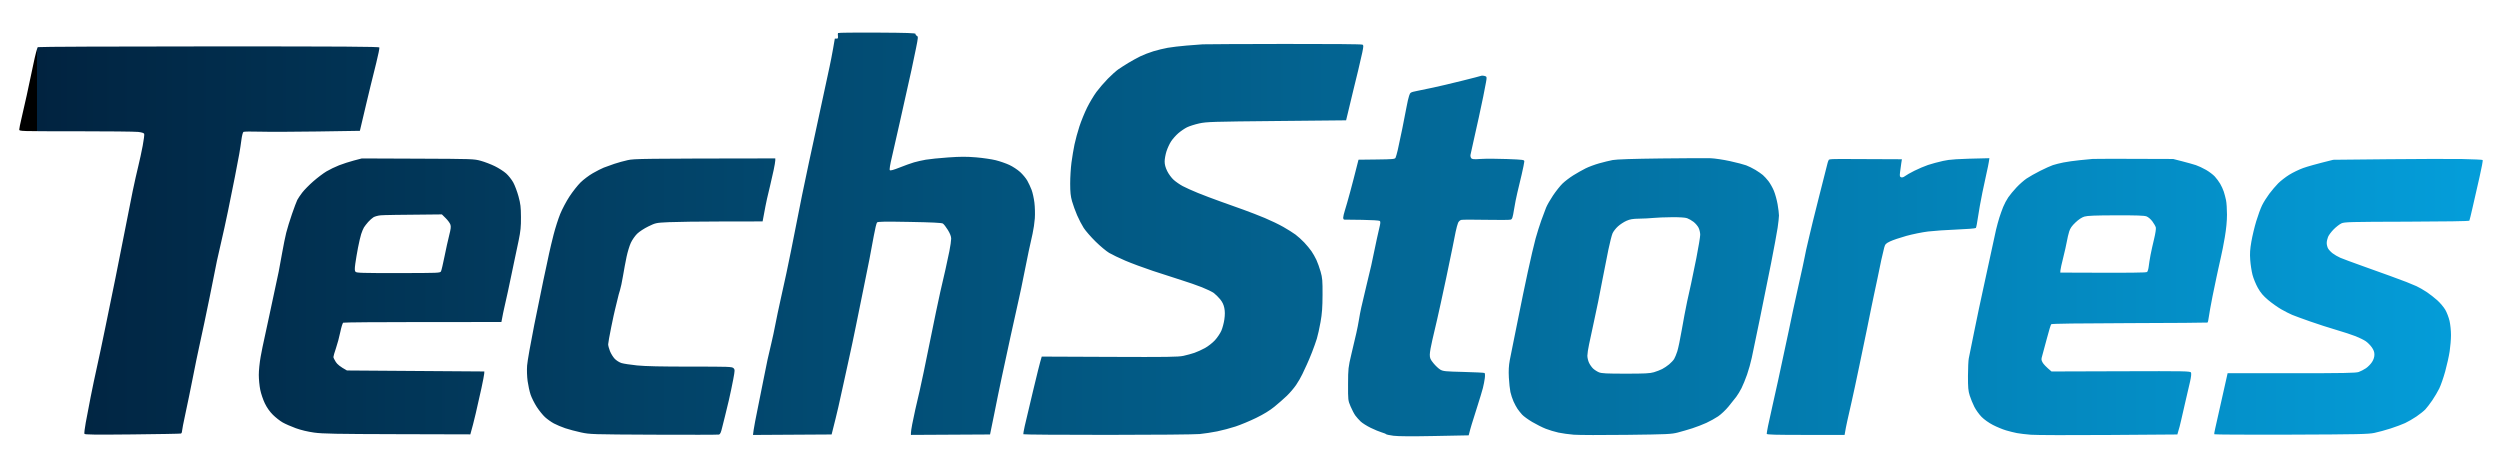
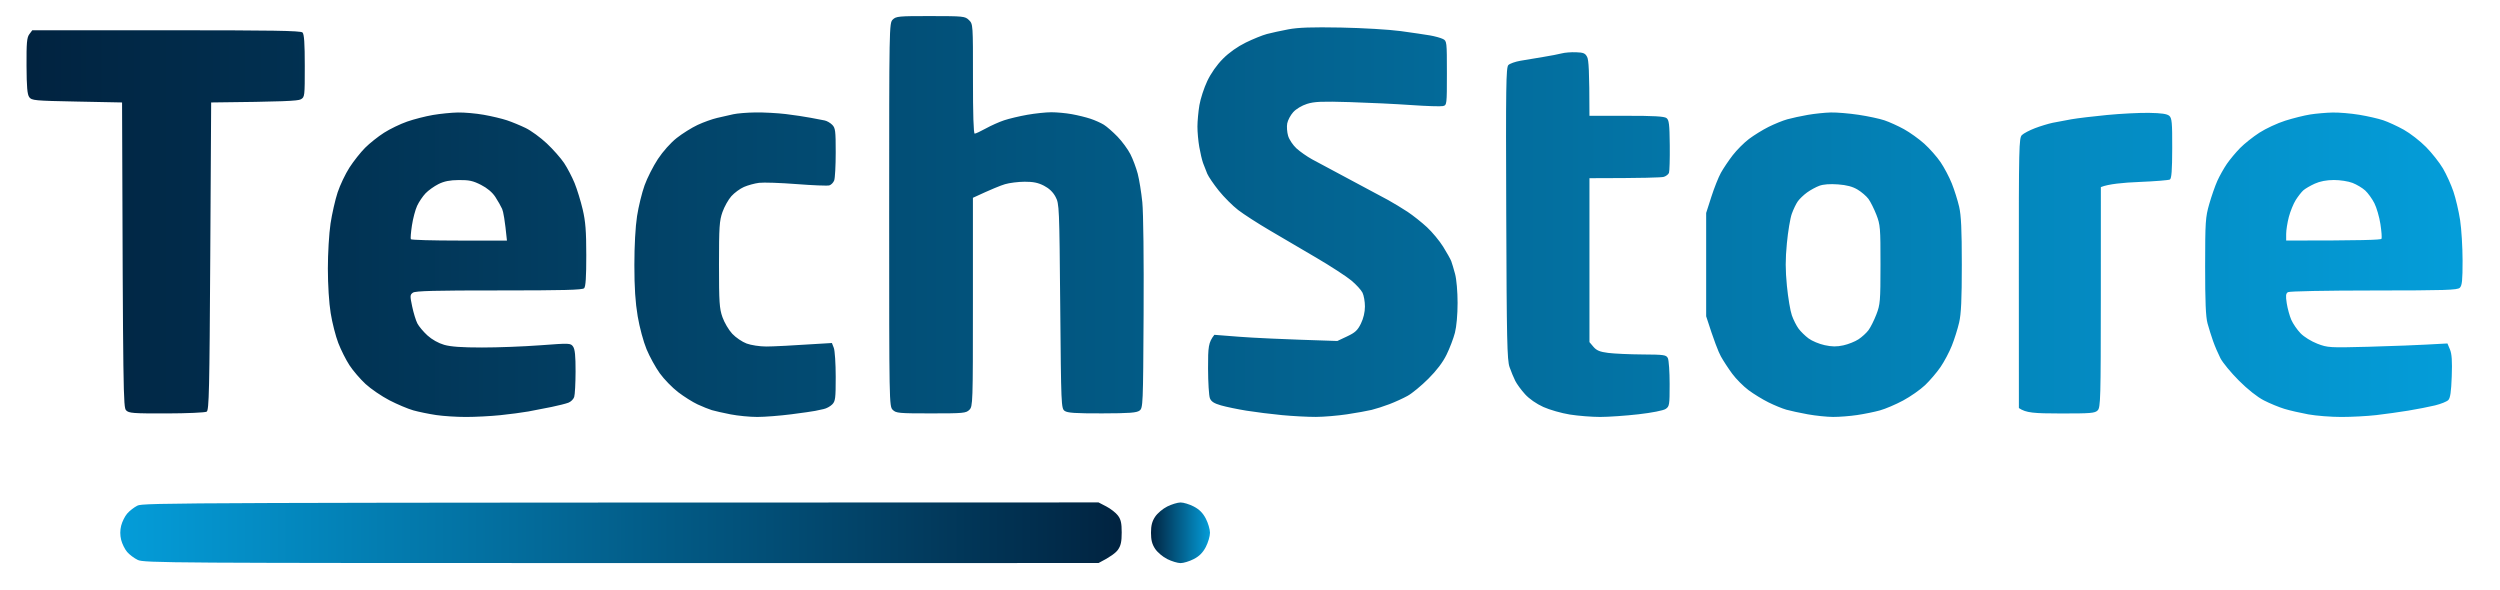
- <svg xmlns="http://www.w3.org/2000/svg" version="1.2" viewBox="0 0 2857 533" width="268" height="50">
+ <svg xmlns="http://www.w3.org/2000/svg" version="1.2" viewBox="0 0 1403 331" width="1403" height="331">
  <defs>
-     <linearGradient id="g1" x2="1" gradientUnits="userSpaceOnUse" gradientTransform="matrix(2815.276,0,0,461.371,22,267.892)">
-       <stop offset="-0.021" stop-color="#000000" />
+     <linearGradient id="g1" x2="1" gradientUnits="userSpaceOnUse" gradientTransform="matrix(33.099,0,0,34.022,645.944,299)">
+       <stop offset="0" stop-color="#012340" />
+       <stop offset="1" stop-color="#049dd9" />
+     </linearGradient>
+     <linearGradient id="g2" x2="1" gradientUnits="userSpaceOnUse" gradientTransform="matrix(562,0,0,34.03,67.5,298.972)">
+       <stop offset="0" stop-color="#049dd9" />
+       <stop offset="1" stop-color="#012340" />
+     </linearGradient>
+     <linearGradient id="g3" x2="1" gradientUnits="userSpaceOnUse" gradientTransform="matrix(1367.116,0,0,224.981,14.876,121.51)">
      <stop offset="0" stop-color="#012340" />
      <stop offset="1" stop-color="#049dd9" />
    </linearGradient>
  </defs>
  <style>
		.s0 { fill: url(#g1) } 
+ 		.s1 { fill: url(#g2) } 
+ 		.s2 { fill: url(#g3) } 
	</style>
-   <path id="Preencher com Gradiente 1" fill-rule="evenodd" class="s0" d="m1002.3 37.25c34.72 0.2 44.15 0.52 43.95 1.5-0.14 0.69 0.54 1.67 1.5 2.18 1.65 0.88 1.59 1.72-0.94 14.25-1.47 7.33-3.81 18.49-5.19 24.82-1.37 6.33-3.83 17.35-5.47 24.5-1.63 7.15-5.25 23.35-8.04 36-2.78 12.65-6.67 29.75-8.63 38-2.38 10.03-3.23 15.33-2.56 16q1 1 11.29-3.11c5.66-2.26 12.99-4.89 16.29-5.85 3.3-0.95 9.38-2.33 13.5-3.05 4.13-0.73 15.6-1.89 25.5-2.58 14.05-0.99 21.07-1.01 32-0.1 7.7 0.65 17.82 2.13 22.5 3.3 4.68 1.17 11.65 3.59 15.5 5.38 3.85 1.79 9.41 5.45 12.36 8.13 2.95 2.69 6.62 7.13 8.17 9.88 1.54 2.75 3.75 7.47 4.89 10.5 1.15 3.03 2.59 9.55 3.2 14.5 0.62 4.96 0.83 13.04 0.48 18-0.35 4.95-1.5 12.83-2.56 17.5-1.06 4.67-3.05 13.67-4.42 20-1.37 6.33-3.88 18.7-5.58 27.5-1.71 8.8-4.2 20.72-5.54 26.5-1.35 5.78-5.64 25.12-9.53 43-3.9 17.87-8.41 38.8-10.03 46.5-1.63 7.7-3.61 17.15-4.4 21-0.8 3.85-2.83 13.97-4.52 22.5-1.7 8.53-3.42 17.07-4.6 22.5l-90.42 0.5v-2.25c0-1.24 0.65-5.63 1.44-9.75 0.79-4.13 2.39-11.78 3.56-17 1.16-5.22 3.41-14.9 4.99-21.5 1.58-6.6 6.76-31.35 11.5-55 4.75-23.65 10.19-49.75 12.09-58 1.9-8.25 4.55-19.72 5.88-25.5 1.33-5.78 3.35-15.22 4.49-21 1.15-5.78 2.07-12.19 2.06-14.25-0.01-2.55-1.21-5.72-3.76-9.91-2.06-3.39-4.65-6.71-5.75-7.39-1.42-0.86-12.47-1.4-38-1.86-28.61-0.52-36.25-0.39-37.22 0.63-0.66 0.7-2.34 7.58-3.71 15.28-1.38 7.7-3.6 19.63-4.94 26.5-1.35 6.87-4.48 22.4-6.96 34.5-2.48 12.1-6.37 31.22-8.64 42.5-2.27 11.28-5.74 27.7-7.72 36.5-1.97 8.8-4.84 21.85-6.36 29-1.51 7.15-4.15 19.07-5.86 26.5-1.71 7.43-4.14 17.55-7.72 31.5l-89.87 0.55 0.77-5.78c0.42-3.17 2.58-14.55 4.8-25.27 2.22-10.72 5.15-25.35 6.51-32.5 1.37-7.15 3.42-17.28 4.56-22.5 1.14-5.22 3.13-13.78 4.41-19 1.28-5.22 3.3-14.67 4.49-21 1.2-6.33 3.94-19.38 6.1-29 2.16-9.63 5.08-22.9 6.49-29.5 1.41-6.6 3.83-18.3 5.37-26 1.54-7.7 4.17-20.97 5.85-29.5 1.67-8.53 4.66-23.6 6.65-33.5 1.99-9.9 5.57-27 7.97-38 2.39-11 4.79-22.03 5.32-24.5 0.54-2.47 4.4-20.47 8.6-40 4.19-19.53 8.51-39.55 9.59-44.5 1.09-4.95 2.89-14.17 4-20.5 1.12-6.33 2.03-11.61 2.03-11.75-0.01-0.14 0.33-0.2 0.74-0.13 0.41 0.06 1.31 0.06 2 0 0.77-0.07 1.1-1.17 0.87-2.87-0.21-1.51-0.19-3.09 0.05-3.5 0.24-0.42 20.32-0.64 44.63-0.5zm465.2 12.96c52-0.09 88.61 0.23 89.5 0.78 1.33 0.81 1.3 1.87-0.23 9.21-0.96 4.57-3.06 13.7-4.67 20.3-1.61 6.6-3.87 15.83-5.01 20.5-1.14 4.67-3.58 14.8-8.77 36.5l-79.41 0.78c-73.55 0.72-80.07 0.92-88.41 2.74-4.95 1.09-11.25 3.09-14 4.45-2.75 1.36-7.25 4.44-10 6.83-2.75 2.4-6.44 6.57-8.2 9.28-1.77 2.71-4.14 7.84-5.27 11.42-1.14 3.58-2.07 8.75-2.07 11.5 0 3.49 0.88 6.81 2.92 11 1.63 3.34 4.89 7.77 7.36 10 2.44 2.2 7.09 5.43 10.35 7.17 3.25 1.74 11.09 5.27 17.41 7.84 6.32 2.57 17.8 6.91 25.5 9.65 7.7 2.74 19.63 7 26.5 9.48 6.88 2.48 17.9 6.76 24.5 9.52 6.6 2.75 16.05 7.3 21 10.11 4.95 2.81 11.25 6.77 14 8.81 2.75 2.05 7.27 6.12 10.04 9.07 2.77 2.94 6.44 7.38 8.16 9.85 1.72 2.47 4.28 6.97 5.69 10 1.4 3.03 3.57 9.1 4.82 13.5 2.01 7.07 2.26 10.15 2.19 26.5-0.06 14.37-0.57 21.29-2.29 31-1.21 6.87-3.11 15.42-4.21 19-1.1 3.58-3.58 10.55-5.52 15.5-1.93 4.95-4.58 11.25-5.89 14-1.3 2.75-3.61 7.7-5.13 11-1.52 3.3-4.77 8.93-7.22 12.5-2.45 3.57-7.19 9.13-10.55 12.34-3.35 3.21-9.69 8.78-14.09 12.36-5.35 4.37-12.3 8.63-21 12.88-7.15 3.49-17.72 7.9-23.5 9.8-5.78 1.9-15.22 4.41-21 5.58-5.78 1.16-14.78 2.54-20 3.05-5.22 0.52-52.59 0.95-105.25 0.96-52.66 0.02-95.96-0.31-96.21-0.72-0.25-0.41 0.42-4.57 1.5-9.25 1.07-4.68 5.33-22.68 9.46-40 4.12-17.33 8.06-33.3 10-39.5l77.5 0.33c66.64 0.28 78.48 0.11 84.5-1.2 3.85-0.84 9.47-2.38 12.5-3.42 3.03-1.04 8.43-3.49 12-5.45 3.58-1.96 8.7-5.97 11.4-8.91 2.7-2.94 5.99-7.82 7.33-10.85 1.33-3.03 2.89-8.88 3.47-13 0.74-5.3 0.73-9.11-0.04-13-0.75-3.8-2.22-6.89-4.76-10-2.02-2.47-5.3-5.7-7.28-7.16-1.99-1.46-8.12-4.43-13.62-6.6-5.5-2.18-16.07-5.85-23.5-8.16-7.43-2.3-22.05-7.04-32.5-10.52-10.45-3.49-24.63-8.75-31.52-11.7-6.88-2.95-15.18-6.94-18.43-8.86-3.26-1.92-10.26-7.78-15.56-13-5.3-5.22-11.38-12.2-13.51-15.5-2.13-3.3-5.53-9.83-7.55-14.5-2.02-4.67-4.63-11.88-5.8-16-1.65-5.85-2.11-10.31-2.12-20.25-0.01-7.01 0.66-17.81 1.47-24 0.82-6.19 2.38-15.53 3.47-20.75 1.1-5.22 3.61-14.45 5.59-20.5 1.97-6.05 5.92-15.72 8.77-21.5 2.86-5.77 7.69-13.87 10.75-18 3.06-4.12 8.91-10.91 13-15.07 4.09-4.17 9.47-8.98 11.94-10.7 2.47-1.72 7.65-5.04 11.5-7.36 3.85-2.33 9.93-5.68 13.5-7.44 3.57-1.77 10.32-4.38 15-5.81 4.68-1.44 12.1-3.24 16.5-4.02 4.4-0.78 14.07-1.92 21.5-2.54 7.43-0.61 15.75-1.25 18.5-1.42 2.75-0.16 44.6-0.36 93-0.43zm-1228.75 2.81c154.46-0.02 194.36 0.24 194.79 1.23 0.29 0.69-1.32 8.67-3.59 17.75-2.27 9.08-5.17 20.78-6.44 26-1.27 5.22-3.54 14.67-5.04 21-1.51 6.33-3.74 15.78-7.2 30.5l-48.38 0.75c-26.62 0.41-56.26 0.5-65.89 0.21-9.62-0.29-18.08-0.18-18.78 0.25-0.71 0.44-1.73 4.37-2.29 8.79-0.55 4.4-1.69 11.83-2.53 16.5-0.83 4.67-3.06 16.37-4.95 26-1.89 9.62-5.42 27.17-7.86 39-2.44 11.83-5.84 27.35-7.56 34.5-1.72 7.15-4.02 17.28-5.11 22.5-1.08 5.22-2.88 14.22-4 20-1.12 5.78-3.1 15.67-4.41 22-1.31 6.33-4.02 19.37-6.02 29-2.01 9.62-4.72 22.22-6.03 28-1.32 5.78-4.46 21.08-6.99 34-2.53 12.93-6.37 31.6-8.53 41.5-2.17 9.9-3.94 19.01-3.94 20.25 0 1.24-0.56 2.45-1.25 2.69-0.69 0.25-25.66 0.7-55.5 1-42.87 0.44-54.37 0.3-54.8-0.69-0.3-0.69 0.39-6.43 1.54-12.75 1.15-6.32 3.68-19.6 5.63-29.5 1.95-9.9 5.12-24.97 7.05-33.5 1.93-8.53 6.36-29.45 9.84-46.5 3.47-17.05 8.59-42.03 11.37-55.5 2.77-13.47 7.56-37.55 10.62-53.5 3.07-15.95 7.17-36.65 9.11-46 1.95-9.35 4.82-22.17 6.39-28.5 1.57-6.33 3.86-16.9 5.09-23.5 1.23-6.6 2-12.67 1.71-13.5q-0.52-1.5-6.91-2.26c-3.52-0.41-35.53-0.75-71.14-0.75-64.09 0.01-64.75-0.01-64.75-1.99 0-1.1 1.1-6.61 2.45-12.25 1.35-5.64 4.08-17.67 6.08-26.75 2-9.08 5.38-25.01 7.53-35.4 2.14-10.4 4.46-19.28 5.17-19.74 0.7-0.45 88.68-0.84 195.52-0.84zm1455.97 33.44c0.98 0.07 2.42 0.42 3.2 0.79 1.2 0.56 1.23 1.67 0.24 6.96-0.66 3.46-2.07 10.79-3.15 16.29-1.07 5.5-3.32 16.08-4.99 23.5-1.68 7.42-4.38 19.58-6.02 27-1.63 7.42-3.2 14.51-3.48 15.75-0.29 1.24 0.04 2.99 0.73 3.89 1.08 1.41 2.65 1.55 11.25 0.98 5.5-0.37 18.89-0.32 29.75 0.11 18.84 0.73 19.76 0.86 19.74 2.77-0.01 1.1-1.38 7.85-3.04 15-1.67 7.15-3.92 16.6-5 21-1.09 4.4-2.76 12.9-3.71 18.88-1.45 9.07-2.07 11-3.74 11.6-1.1 0.4-13.7 0.5-28 0.22-14.3-0.28-27.12-0.25-28.5 0.07-1.47 0.33-3 1.74-3.72 3.4-0.68 1.56-1.93 6.2-2.79 10.33-0.86 4.12-2.47 12.22-3.59 18-1.12 5.78-4.29 21.08-7.05 34-2.75 12.92-5.61 26.2-6.35 29.5-0.74 3.3-2.54 11.4-4.01 18-1.47 6.6-3.99 17.4-5.6 24-1.6 6.6-2.91 14.14-2.91 16.75 0.02 4.1 0.6 5.46 4.27 9.94 2.34 2.85 5.82 6.11 7.75 7.23 3.16 1.85 5.74 2.1 26.5 2.61 12.65 0.32 23.45 0.85 24 1.19 0.6 0.38 0.74 2.73 0.33 5.95-0.36 2.93-1.36 8.03-2.2 11.33-0.85 3.3-3.64 12.53-6.19 20.5-2.55 7.97-5.52 17.43-6.6 21-1.08 3.57-2.29 7.85-3.42 12.5l-38.96 0.76c-25.67 0.5-41.69 0.41-46.96-0.28-4.4-0.57-8.22-1.39-8.5-1.81-0.28-0.42-2.53-1.34-5-2.05-2.47-0.7-8.1-3.03-12.5-5.17-4.4-2.15-9.57-5.4-11.5-7.23-1.93-1.83-4.64-4.88-6.04-6.77-1.4-1.9-3.88-6.6-5.5-10.45-2.93-6.93-2.96-7.18-2.9-25.5 0.07-17.79 0.21-19.11 3.84-34.5 2.08-8.8 4.62-19.6 5.64-24 1.02-4.4 2.34-11.15 2.94-15 0.59-3.85 1.79-10.15 2.66-14 0.87-3.85 3.57-15.33 6-25.5 2.42-10.17 4.85-20.3 5.38-22.5 0.54-2.2 1.68-7.6 2.53-12 0.85-4.4 2.66-12.95 4.01-19 1.35-6.05 2.88-12.8 3.4-15 0.61-2.61 0.59-4.35-0.06-5-0.58-0.58-9.12-1.11-20.2-1.27-10.56-0.14-19.76-0.26-20.45-0.25-0.69 0.01-1.25-0.99-1.26-2.23 0-1.24 0.86-4.95 1.93-8.25 1.07-3.3 3.77-12.75 6-21 2.23-8.25 5.3-19.95 9.58-37l20.75-0.25c18.62-0.22 20.84-0.43 21.6-2 0.46-0.96 1.58-4.9 2.49-8.75 0.9-3.85 3.24-14.88 5.2-24.5 1.95-9.63 4.2-21.1 4.99-25.5 0.78-4.4 2.04-9.8 2.79-12 1.35-3.98 1.4-4.01 9.27-5.64 4.35-0.91 12.63-2.63 18.41-3.83 5.78-1.2 20.4-4.65 32.5-7.66 12.1-3.01 22.1-5.6 22.22-5.75 0.11-0.16 1.01-0.23 2-0.16zm260.28 94.36c4.68 0.18 14.57 1.66 22 3.29 7.43 1.63 15.75 3.79 18.5 4.81 2.75 1.02 7.51 3.37 10.57 5.22 3.07 1.85 6.89 4.49 8.5 5.86 1.61 1.38 4.5 4.53 6.42 7 1.91 2.48 4.7 7.42 6.19 11 1.49 3.58 3.41 10.55 4.27 15.5 0.87 4.95 1.57 10.69 1.56 12.75-0.01 2.06-0.7 8.36-1.53 14-0.84 5.64-4.23 23.97-7.53 40.75-3.31 16.78-9.17 45.8-13.03 64.5-3.87 18.7-7.93 38.28-9.04 43.5-1.1 5.22-3.5 13.78-5.32 19-1.82 5.22-4.67 12.2-6.33 15.5-1.67 3.3-4.39 7.8-6.06 10-1.67 2.2-5.66 7.2-8.85 11.11-3.2 3.91-8.52 8.93-11.82 11.17-3.3 2.23-9.37 5.6-13.5 7.49-4.12 1.89-11.32 4.66-16 6.17-4.68 1.5-12.1 3.66-16.5 4.81-7.4 1.92-11.79 2.12-58.5 2.69-27.78 0.35-55 0.27-60.5-0.17-5.5-0.44-13.37-1.53-17.5-2.42-4.12-0.89-10.65-2.85-14.5-4.37-3.85-1.51-10.82-5.01-15.5-7.77-4.68-2.77-9.86-6.54-11.52-8.37-1.66-1.84-4.03-4.8-5.25-6.59-1.23-1.79-3.29-5.61-4.58-8.5-1.29-2.89-2.89-7.72-3.55-10.75-0.65-3.03-1.45-10.45-1.77-16.5-0.42-8.02-0.13-13.44 1.06-20 0.9-4.95 2.75-14.17 4.11-20.5 1.35-6.33 4.26-20.72 6.46-32 2.2-11.28 6.68-32.88 9.95-48 3.26-15.13 7.31-32.45 8.99-38.5 1.68-6.05 4.58-15.28 6.45-20.5 1.86-5.22 4.35-11.86 5.52-14.75 1.17-2.89 4.77-9.19 8.01-14 3.23-4.81 8.07-10.88 10.75-13.49 2.68-2.61 8.25-6.85 12.37-9.42 4.13-2.57 10.43-6.13 14-7.91 3.57-1.78 10.55-4.38 15.5-5.77 4.95-1.4 11.93-3.1 15.5-3.78 4.28-0.81 23.04-1.43 55-1.81 26.68-0.31 52.32-0.43 57-0.25zm-1541.5 0.23l64 0.26c62.56 0.25 64.18 0.3 72 2.47 4.4 1.21 11.6 3.97 16 6.13 4.4 2.16 10.19 5.87 12.88 8.26 2.68 2.38 6.35 7.03 8.17 10.33 1.81 3.3 4.52 10.5 6.01 16 2.29 8.44 2.73 12.1 2.8 23.5 0.07 11.06-0.41 15.94-2.68 27-1.52 7.42-3.85 18.45-5.18 24.5-1.32 6.05-2.68 12.58-3.03 14.5-0.34 1.92-2.19 10.7-4.11 19.5-1.92 8.8-3.88 17.58-4.36 19.5-0.47 1.92-1.34 6.09-3 15l-89.75 0.02c-49.36 0-90.33 0.34-91.04 0.75-0.71 0.4-2.2 5.23-3.33 10.73-1.12 5.5-3.36 13.83-4.97 18.5-1.62 4.67-2.92 9.17-2.89 10 0.03 0.83 1.27 3.39 2.76 5.69 1.66 2.55 4.67 5.26 12.72 9.68l157 1.13-0.14 2.5c-0.08 1.37-1.5 8.8-3.15 16.5-1.66 7.7-4.61 20.75-6.55 29-1.95 8.25-4.14 17-6.16 23.89l-83.5-0.23c-69.96-0.18-85.36-0.47-95-1.81-7.17-0.99-15.08-2.88-21-5.03-5.22-1.89-11.97-4.85-15-6.58-3.03-1.72-8.01-5.63-11.09-8.69-3.62-3.6-6.86-8.18-9.22-13.05-2.01-4.13-4.38-11.1-5.27-15.5-0.9-4.4-1.65-12.05-1.66-17-0.02-5.03 0.93-14.29 2.14-21 1.2-6.6 3.03-15.6 4.07-20 1.05-4.4 3.52-15.88 5.5-25.5 1.98-9.63 4.92-23.35 6.52-30.5 1.6-7.15 3.63-16.6 4.49-21 0.87-4.4 2.68-14.3 4.04-22 1.35-7.7 3.41-17.83 4.57-22.5 1.16-4.67 4.13-14.35 6.61-21.5 2.48-7.15 5.19-14.35 6.03-16 0.83-1.65 3.37-5.43 5.64-8.4 2.27-2.97 7.96-8.76 12.63-12.85 4.68-4.1 11.43-9.2 15-11.34 3.57-2.14 10.1-5.3 14.5-7.02 4.4-1.72 12.05-4.19 17-5.49zm472.5-0.04l0.01 2.25c0 1.23-0.86 6.3-1.92 11.25-1.06 4.95-2.84 12.82-3.97 17.5-1.12 4.67-2.71 11.42-3.55 15-0.83 3.57-2.31 10.89-5.07 26.02l-46 0.06c-25.3 0.03-52.75 0.39-61 0.79-14.9 0.71-15.06 0.75-23.5 4.83-4.86 2.35-10.39 5.97-12.92 8.45-2.43 2.39-5.67 7.05-7.18 10.35-1.52 3.3-3.71 10.5-4.87 16-1.16 5.5-3 15.4-4.1 22-1.1 6.6-2.63 13.8-3.39 16-0.77 2.2-2.15 7.37-3.07 11.5-0.92 4.12-2.07 8.85-2.56 10.5-0.48 1.65-2.46 10.76-4.39 20.25-1.94 9.48-3.52 18.37-3.52 19.75 0 1.37 0.93 4.86 2.07 7.75 1.14 2.88 3.58 6.82 5.42 8.75 1.84 1.92 5.3 4.11 7.68 4.86 2.38 0.75 10.4 1.97 17.83 2.73 9.38 0.95 28 1.36 61 1.35 44.26-0.01 47.62 0.11 49.25 1.77 1.66 1.7 1.65 2.31-0.3 12.79-1.13 6.05-3.4 16.85-5.04 24-1.64 7.15-3.61 15.25-4.36 18-0.76 2.75-2.2 8.51-3.21 12.8-1.44 6.12-2.27 7.91-3.84 8.3-1.1 0.26-34.62 0.33-74.5 0.15-70.81-0.33-72.74-0.4-83-2.6-5.78-1.24-13.87-3.39-18-4.78-4.12-1.39-9.97-3.85-13-5.47-3.03-1.62-7.58-4.85-10.12-7.18-2.54-2.32-6.8-7.6-9.47-11.72-2.66-4.13-5.83-10.43-7.03-14-1.21-3.58-2.74-10.55-3.42-15.5-0.71-5.28-0.96-12.63-0.59-17.75 0.35-4.82 4.03-25.74 8.18-46.5 4.16-20.77 8.87-43.83 10.47-51.25 1.6-7.43 3.35-15.53 3.87-18 0.53-2.48 1.72-8.1 2.65-12.5 0.92-4.4 3.24-14.08 5.14-21.5 1.9-7.43 5.29-18 7.52-23.5 2.23-5.5 7-14.5 10.61-20 3.61-5.5 9.29-12.71 12.62-16.01 3.34-3.31 9.67-8.07 14.07-10.59 4.4-2.51 10.03-5.38 12.5-6.36 2.47-0.99 7.88-2.93 12-4.32 4.13-1.39 11.1-3.31 15.5-4.27 7.22-1.58 15.81-1.76 168.5-1.95zm1217.17 0.67c6.78 0.1 25.38 0.21 70.33 0.3l-0.75 4.76c-0.42 2.62-1.03 7.12-1.36 9.99-0.53 4.52-0.36 5.32 1.25 5.87 1.14 0.39 2.83-0.12 4.36-1.33 1.37-1.09 6.21-3.84 10.75-6.12 4.54-2.28 11.51-5.25 15.5-6.6 3.99-1.35 11.75-3.45 17.25-4.66 8-1.75 14.31-2.29 53-3.12l-0.67 4.37c-0.37 2.4-1.42 7.52-2.32 11.37-0.9 3.85-3.17 14.42-5.04 23.5-1.87 9.07-4.12 21.67-5.01 28-0.88 6.32-1.98 11.95-2.44 12.5-0.47 0.55-10.04 1.34-21.68 1.78-11.46 0.44-26.24 1.45-32.84 2.24-6.6 0.8-17.85 3.08-25 5.06-7.15 1.99-15.47 4.8-18.49 6.26-4.95 2.39-5.62 3.11-6.76 7.16-0.69 2.47-2.17 8.77-3.29 14-1.12 5.22-3.12 14.9-4.45 21.5-1.33 6.6-3.15 15.15-4.05 19-0.9 3.85-2.26 10.37-3.02 14.5-0.77 4.12-3 15.15-4.97 24.5-1.96 9.35-5.98 28.7-8.94 43-2.95 14.3-6.77 32.07-8.47 39.5-1.7 7.42-3.94 17.32-4.98 22-1.03 4.67-2.15 10.18-3.08 16h-44.5c-34.93 0-44.5-0.27-44.5-1.25 0-0.69 0.66-4.63 1.46-8.75 0.8-4.13 3.08-14.48 5.05-23 1.98-8.53 4.88-21.58 6.46-29 1.58-7.43 4.27-20.03 6-28 1.72-7.98 4.47-20.8 6.12-28.5 1.65-7.7 3.91-18.5 5.02-24 1.11-5.5 4.23-19.68 6.93-31.5 2.69-11.83 5.62-25.33 6.5-30 0.87-4.68 2.19-10.75 2.91-13.5 0.73-2.75 1.89-7.7 2.57-11 0.68-3.3 5.45-22.65 10.6-43 5.15-20.35 9.65-38.13 10.01-39.5 0.36-1.38 1.01-2.95 1.43-3.5 0.45-0.59 5.84-0.93 13.11-0.83zm380.33-0.01l10.5 2.69c5.77 1.48 12.75 3.44 15.5 4.35 2.75 0.91 7.93 3.33 11.5 5.38 3.57 2.05 8.09 5.46 10.04 7.57 1.95 2.12 4.74 5.87 6.19 8.35 1.45 2.47 3.31 6.52 4.11 9 0.81 2.47 1.97 6.86 2.57 9.75 0.6 2.88 1.09 10.31 1.09 16.5 0 7.35-0.86 16.26-2.47 25.75-1.35 7.97-3.34 18.1-4.41 22.5-1.08 4.4-2.47 10.7-3.11 14-0.63 3.3-1.55 7.57-2.05 9.5-0.5 1.92-2.51 11.6-4.47 21.5-1.96 9.9-3.89 20.63-4.28 23.85-0.39 3.23-1.05 6.04-1.46 6.25-0.41 0.22-40.55 0.51-89.2 0.65-57.32 0.16-88.79 0.6-89.42 1.25-0.54 0.55-2.8 7.97-5.02 16.5-2.23 8.52-4.62 17.41-5.33 19.75-1.13 3.74-1.06 4.65 0.51 7.5 0.98 1.78 3.67 4.82 10.17 10.25l79.27-0.25c74.64-0.24 79.32-0.15 80.14 1.5 0.55 1.1 0.16 4.87-1.05 10.25-1.05 4.67-3.45 15.02-5.34 23-1.88 7.97-4.1 17.65-4.93 21.5-0.83 3.85-2.13 9.02-4.27 16l-78.39 0.58c-43.11 0.31-83.11 0.2-88.89-0.27-5.78-0.46-12.97-1.31-16-1.89-3.03-0.57-8.65-1.97-12.5-3.11-3.85-1.13-10.59-3.92-14.97-6.19-4.72-2.44-10.03-6.21-13-9.23-2.77-2.81-6.48-7.99-8.26-11.5-1.78-3.52-4.15-9.32-5.27-12.89-1.71-5.44-2.03-9.12-2-22.5 0.02-8.8 0.44-17.8 0.93-20 0.49-2.2 3.22-15.7 6.07-30 2.85-14.3 8.03-38.83 11.51-54.5 3.49-15.68 7.54-34.35 9-41.5 1.45-7.15 3.51-16.6 4.57-21 1.06-4.4 2.78-10.7 3.83-14 1.04-3.3 2.98-8.7 4.3-12 1.32-3.3 3.95-8.25 5.84-11 1.89-2.75 6.14-7.88 9.44-11.39 3.31-3.52 8.48-8.07 11.51-10.12 3.03-2.05 10-6 15.5-8.76 5.5-2.77 12.03-5.71 14.5-6.54 2.47-0.83 7.88-2.19 12-3.02 4.13-0.84 12.45-2.01 18.5-2.61 6.05-0.6 12.8-1.25 15-1.45 2.2-0.2 23.8-0.27 92 0.05zm330.5 0.06c12.38 0.24 22.82 0.73 23.22 1.1 0.39 0.37-1.25 9.23-3.65 19.68-2.4 10.45-5.87 25.68-7.72 33.85-1.84 8.17-3.58 15.29-3.85 15.81-0.31 0.59-27.78 1.03-71.5 1.15-65.19 0.18-71.31 0.34-74.75 1.94-2.06 0.96-6 4-8.75 6.75-2.75 2.75-5.69 6.68-6.52 8.75-0.84 2.06-1.52 5.21-1.5 7 0.01 1.78 0.66 4.48 1.45 6 0.79 1.51 3.15 4.07 5.25 5.69 2.1 1.62 6.07 3.93 8.82 5.12 2.75 1.2 14 5.37 25 9.28 11 3.91 25.4 9.08 32 11.5 6.6 2.41 14.93 5.51 18.5 6.88 3.57 1.38 8.75 3.52 11.5 4.78 2.75 1.25 7.93 4.21 11.5 6.57 3.57 2.37 9.15 6.69 12.38 9.61 3.24 2.93 7.33 7.79 9.1 10.82 1.76 3.02 3.95 8.76 4.87 12.75 0.91 3.98 1.65 11.18 1.64 16 0 4.81-0.68 13.25-1.52 18.75-0.83 5.5-3.13 15.85-5.11 23-1.98 7.15-5.04 15.92-6.8 19.5-1.75 3.57-5.34 9.65-7.97 13.5-2.63 3.85-6.2 8.5-7.93 10.35-1.74 1.84-6.31 5.49-10.16 8.11-3.85 2.61-9.7 6-13 7.52-3.3 1.53-10.73 4.3-16.5 6.16-5.77 1.86-14.1 4.14-18.5 5.05-7.04 1.47-18.52 1.71-95.25 1.99-47.99 0.17-87.46-0.02-87.71-0.43-0.25-0.42 0.21-3.45 1.03-6.75 0.82-3.3 4.33-18.83 14.14-63h72.89c59.77 0 73.62-0.26 76.9-1.4 2.2-0.77 5.91-2.68 8.25-4.25 2.34-1.57 5.47-4.77 6.97-7.1q2.71-4.25 2.75-8.42c0.02-3.06-0.78-5.31-3.02-8.5-1.68-2.38-4.83-5.53-7-6.99-2.17-1.46-7.33-3.99-11.45-5.62-4.13-1.64-14.02-4.88-22-7.21-7.98-2.32-21.48-6.68-30-9.68-8.52-2.99-17.75-6.37-20.5-7.52-2.75-1.14-8.38-4.01-12.5-6.37-4.13-2.37-10.88-7.16-15-10.65-5.66-4.79-8.53-8.18-11.71-13.82-2.31-4.11-5.07-10.85-6.14-14.97-1.06-4.13-2.24-11.78-2.6-17-0.53-7.39-0.23-12.07 1.33-21 1.1-6.33 3.6-16.79 5.56-23.25 1.96-6.47 4.92-14.57 6.59-18 1.67-3.44 5.38-9.39 8.25-13.23 2.87-3.84 7.47-9.24 10.22-12.01 2.75-2.76 8.37-7.14 12.5-9.72 4.12-2.58 11.32-6.07 16-7.76 4.68-1.68 14.35-4.5 34.5-9.46l62.5-0.64c34.37-0.35 72.63-0.44 85-0.21zm-2379 64.32c-3.03 0.29-6.74 1.31-8.25 2.25-1.51 0.94-4.21 3.35-6 5.36-1.79 2.02-3.96 4.83-4.84 6.25-0.87 1.43-2.29 4.85-3.17 7.6-0.87 2.75-2.49 9.72-3.61 15.5-1.11 5.77-2.5 13.98-3.08 18.25-0.81 5.99-0.77 8.09 0.2 9.29 1.1 1.35 7.11 1.54 49 1.5 46.73-0.04 47.77-0.09 48.75-2.04 0.55-1.1 2.33-8.64 3.95-16.75 1.62-8.12 4.03-19.03 5.36-24.25 1.94-7.62 2.21-10.1 1.36-12.5-0.59-1.65-3-4.92-5.37-7.25l-4.3-4.25c-49.99 0.38-66.97 0.74-70 1.04zm1947 1.46c-2.9 0.88-6.49 3.25-10.11 6.68-4.15 3.92-6.03 6.62-7.21 10.32-0.87 2.75-2.09 7.92-2.7 11.5-0.62 3.57-2.49 11.9-4.16 18.5-1.68 6.6-3.11 13.12-3.18 14.5l-0.14 2.5c86.56 0.39 98.29 0.16 99.25-0.78 0.69-0.67 1.5-3.47 1.8-6.22 0.3-2.75 1.23-8.6 2.06-13 0.84-4.4 2.68-12.73 4.1-18.5 1.42-5.78 2.32-11.63 1.99-13-0.32-1.38-2.1-4.53-3.95-7-1.97-2.64-4.8-5.03-6.81-5.77-2.53-0.93-11.81-1.25-34.94-1.18-23.53 0.06-32.64 0.43-36 1.45zm-492.5 1.53c-3.85 0.39-11.16 0.77-16.25 0.84-7.27 0.1-10.37 0.62-14.5 2.43-2.89 1.26-7.28 4.13-9.75 6.37-2.47 2.23-5.25 5.81-6.18 7.94-0.92 2.14-3.04 10.41-4.7 18.39-1.67 7.97-4.66 23.05-6.63 33.5-1.98 10.45-4.25 22.15-5.06 26-0.8 3.85-3.04 14.42-4.97 23.5-1.93 9.07-4.39 20.55-5.47 25.5-1.08 4.95-1.95 10.8-1.95 13 0 2.2 0.84 5.8 1.86 8 1.01 2.2 3.14 5.21 4.72 6.69 1.59 1.49 4.57 3.4 6.63 4.25 3.07 1.27 8.61 1.56 30.5 1.56 21.75 0.01 27.78-0.29 32.25-1.61 3.03-0.89 7.3-2.53 9.5-3.66 2.2-1.12 5.8-3.54 8-5.37 2.2-1.83 4.76-4.58 5.69-6.1 0.93-1.52 2.56-5.46 3.62-8.76 1.07-3.3 3.37-14.33 5.11-24.5 1.74-10.18 4.51-24.8 6.15-32.5 1.64-7.7 3.68-16.93 4.54-20.5 0.85-3.58 3.54-16.63 5.97-29 2.43-12.38 4.42-24.42 4.42-26.75 0-2.34-0.84-5.94-1.87-8-1.03-2.07-3.62-5.09-5.75-6.72-2.13-1.64-5.45-3.53-7.38-4.21-2.21-0.78-8.65-1.2-17.5-1.12-7.7 0.06-17.15 0.43-21 0.83z" />
+   <path id="Preencher com Gradiente 3" class="s0" d="m655.04 284.26c-2.46 1.23-5.51 3.81-6.78 5.74-1.72 2.59-2.32 4.93-2.32 9 0 4.07 0.6 6.41 2.32 9 1.27 1.93 4.32 4.51 6.78 5.74 2.45 1.23 5.81 2.25 7.46 2.27 1.65 0.02 4.98-0.99 7.4-2.24 3.12-1.61 5.1-3.58 6.78-6.77 1.3-2.48 2.36-6.07 2.36-8 0-1.93-1.06-5.52-2.36-8-1.68-3.19-3.66-5.16-6.78-6.77-2.42-1.25-5.75-2.26-7.4-2.24-1.65 0.02-5.01 1.04-7.46 2.27z" />
+   <path id="Preencher com Gradiente 2" class="s1" d="m77.1 283.77c-1.88 0.95-4.47 2.97-5.75 4.48-1.29 1.51-2.8 4.55-3.35 6.75q-1 4 0 8c0.55 2.2 2.05 5.24 3.34 6.75 1.29 1.51 3.99 3.54 6 4.5 3.46 1.65 18.45 1.75 271.41 1.74l267.75-0.02c6.83-3.46 9.76-5.82 10.91-7.47 1.61-2.31 2.09-4.53 2.09-9.68 0-5.24-0.45-7.28-2.12-9.5-1.16-1.55-4.09-3.84-6.5-5.09l-4.38-2.27c-519.86 0.08-536.21 0.19-539.4 1.81z" />
+   <path id="Preencher com Gradiente 1" fill-rule="evenodd" class="s2" d="m522.25 9.02c18.55 0.02 19.33 0.1 21.53 2.25 2.27 2.23 2.27 2.29 2.25 32.98-0.02 19.85 0.32 30.75 0.97 30.75 0.55 0 3.36-1.31 6.25-2.91 2.89-1.6 7.5-3.67 10.25-4.58 2.75-0.92 8.6-2.31 13-3.09 4.4-0.78 10.48-1.42 13.5-1.42 3.02-0.01 8.2 0.47 11.5 1.07 3.3 0.59 8.02 1.75 10.5 2.58 2.48 0.82 5.85 2.34 7.5 3.36 1.65 1.03 5.09 4.04 7.65 6.68 2.56 2.65 5.8 7.06 7.21 9.81 1.41 2.75 3.26 7.7 4.13 11 0.86 3.3 2.02 10.5 2.58 16 0.59 5.84 0.89 31.95 0.72 62.71-0.28 51.36-0.34 52.74-2.29 54.22-1.62 1.22-5.66 1.52-21 1.56-14.98 0.03-19.42-0.26-21-1.39-1.95-1.4-2.01-2.88-2.5-58.77-0.49-55.9-0.55-57.43-2.61-61.33q-2.11-4-6.5-6.27c-3.28-1.7-6.04-2.26-10.89-2.24-3.58 0.02-8.52 0.64-11 1.38-2.48 0.74-7.54 2.76-18 7.63v58.5c0 57.17-0.05 58.55-2 60.5-1.86 1.86-3.33 2-21.5 2-18.17 0-19.64-0.14-21.5-2-1.98-1.98-2-3.33-2-109.5 0-106.17 0.02-107.52 2-109.5 1.86-1.86 3.32-2 21.25-1.98zm230.25 6.44c12.1 0.23 27.17 1.12 33.5 1.98 6.33 0.86 13.75 1.96 16.5 2.43 2.75 0.48 6.01 1.38 7.25 2 2.21 1.11 2.25 1.46 2.25 19.13 0 17.84-0.02 18-2.25 18.53-1.24 0.28-9.23 0.03-17.75-0.57-8.52-0.6-24.05-1.35-34.5-1.66-15.67-0.47-19.88-0.3-24 1-2.91 0.92-6.15 2.86-7.75 4.64-1.51 1.68-3.02 4.52-3.36 6.31-0.34 1.79-0.11 4.94 0.5 7 0.61 2.06 2.71 5.21 4.66 7 1.94 1.79 5.88 4.55 8.75 6.14 2.86 1.58 12.4 6.69 21.2 11.35 8.8 4.66 18.48 9.84 21.5 11.51 3.02 1.67 7.96 4.66 10.96 6.64 3 1.99 7.88 5.86 10.85 8.61 2.97 2.75 7.07 7.7 9.12 11 2.05 3.3 4.06 6.9 4.49 8 0.42 1.1 1.4 4.36 2.17 7.25 0.81 3.01 1.41 9.95 1.41 16.25 0 6.55-0.61 13.33-1.5 16.75-0.82 3.16-2.92 8.68-4.67 12.25-2.1 4.31-5.55 8.88-10.25 13.56-3.89 3.88-9.1 8.19-11.58 9.56-2.48 1.38-7.09 3.49-10.25 4.69-3.16 1.21-7.66 2.65-10 3.22-2.34 0.57-8.52 1.68-13.75 2.47-5.23 0.79-13.1 1.45-17.5 1.47-4.4 0.02-12.95-0.43-19-1-6.05-0.57-15.05-1.7-20-2.5-4.95-0.8-11.36-2.13-14.25-2.96-3.91-1.12-5.51-2.15-6.25-4.01-0.55-1.37-1.02-8.91-1.04-16.75-0.04-12.22 0.21-14.58 3.54-18.85l14 1.09c7.7 0.6 23.23 1.38 55 2.37l5.5-2.58c4.52-2.13 5.9-3.41 7.75-7.19 1.42-2.9 2.25-6.43 2.25-9.59 0-2.75-0.62-6.24-1.37-7.75-0.75-1.51-3.56-4.59-6.25-6.83-2.68-2.24-11.4-7.92-19.38-12.61-7.98-4.69-19.9-11.69-26.5-15.56-6.6-3.87-14.54-9-17.65-11.39-3.11-2.4-7.99-7.28-10.86-10.86-2.86-3.57-5.77-7.85-6.48-9.5-0.7-1.65-1.76-4.35-2.35-6-0.59-1.65-1.55-5.7-2.12-9-0.58-3.3-1.05-8.47-1.04-11.5 0.01-3.02 0.51-8.42 1.11-12 0.6-3.57 2.58-9.65 4.4-13.5 2.07-4.38 5.36-9.06 8.78-12.5 3.44-3.47 8.18-6.83 12.83-9.11 4.06-1.99 9.4-4.15 11.88-4.81 2.48-0.65 7.87-1.83 12-2.61 5.54-1.05 13.25-1.31 29.5-1.01zm-734.4 1.54l75.2-0.02c59.37-0.01 75.47 0.25 76.47 1.25 0.92 0.93 1.27 5.99 1.27 18.77 0.01 17.18-0.03 17.52-2.26 18.75-1.61 0.89-9.32 1.33-50.28 1.75l-0.5 86.29c-0.44 75.24-0.69 86.4-2 87.23-0.82 0.52-10.95 0.97-22.5 1-18.87 0.04-21.17-0.14-22.72-1.74-1.6-1.65-1.74-7.98-2.28-172.78l-25.33-0.5c-23.88-0.47-25.42-0.61-26.77-2.5-1.09-1.52-1.45-5.74-1.51-17.53-0.07-12.93 0.19-15.9 1.56-17.75zm866.38 12.32c4.21 0.15 5.17 0.57 6.24 2.68 0.84 1.68 1.26 7.51 1.28 33l20.75-0.01c15.21-0.02 21.21 0.32 22.46 1.25 1.46 1.08 1.73 3.33 1.86 15.26 0.08 7.7-0.12 14.68-0.44 15.5-0.32 0.83-1.6 1.83-2.85 2.24-1.25 0.4-11.16 0.74-41.78 0.76v92l2.25 2.64c1.76 2.06 3.57 2.81 8.25 3.41 3.3 0.43 11.97 0.82 19.25 0.87 12.21 0.08 13.33 0.24 14.25 2.08 0.55 1.1 1 7.63 1 14.5 0 11.85-0.11 12.58-2.25 14.01-1.31 0.87-7.68 2.12-15.25 2.99-7.15 0.81-16.82 1.49-21.5 1.49-4.67 0-12.32-0.61-17-1.35-4.67-0.75-11.37-2.66-14.88-4.25-3.89-1.76-7.91-4.55-10.25-7.14-2.13-2.33-4.6-5.71-5.5-7.5-0.9-1.78-2.35-5.27-3.21-7.75-1.37-3.92-1.61-15.03-1.86-86.25-0.26-71.59-0.11-81.93 1.2-83.25 0.83-0.82 3.87-1.9 6.75-2.4 2.89-0.5 8.63-1.46 12.75-2.13 4.13-0.67 8.85-1.58 10.5-2.02 1.65-0.45 5.24-0.73 7.98-0.63zm-627.48 33.81c3.58-0.07 10.1 0.51 14.5 1.29 4.4 0.78 10.25 2.17 13 3.09 2.75 0.92 7.48 2.87 10.5 4.33 3.02 1.46 8.36 5.36 11.87 8.66 3.51 3.3 7.88 8.25 9.71 11 1.83 2.75 4.47 7.82 5.88 11.25 1.4 3.44 3.44 10.08 4.54 14.75 1.59 6.76 2.01 12.05 2.02 25.75 0.01 12.22-0.34 17.62-1.2 18.5-0.94 0.97-11.82 1.25-47.77 1.24-35.99-0.02-46.95 0.27-48.33 1.25-1.64 1.17-1.68 1.76-0.41 7.76 0.75 3.58 2.06 7.85 2.91 9.5 0.85 1.65 3.4 4.69 5.66 6.75 2.51 2.29 6.18 4.34 9.37 5.26 3.7 1.07 9.98 1.51 21.25 1.51 8.8 0.01 23.58-0.56 32.84-1.26 16.44-1.23 16.87-1.21 18.27 0.74 1.05 1.48 1.42 5.16 1.4 14-0.02 6.6-0.36 13.02-0.77 14.27-0.4 1.25-1.86 2.7-3.24 3.22-1.37 0.53-5.65 1.61-9.5 2.4-3.85 0.8-9.7 1.93-13 2.53-3.3 0.59-10.38 1.53-15.75 2.08-5.36 0.55-14.02 1-19.25 1-5.22 0-12.76-0.48-16.75-1.08-3.98-0.59-9.72-1.77-12.75-2.61-3.02-0.85-9.08-3.4-13.46-5.67-4.38-2.28-10.41-6.39-13.39-9.14-2.97-2.75-7.03-7.47-9.01-10.5-1.98-3.02-4.81-8.65-6.29-12.5-1.49-3.85-3.41-11.38-4.27-16.75-0.94-5.77-1.58-15.96-1.58-25-0.01-8.48 0.66-19.68 1.49-25.25 0.83-5.5 2.62-13.37 3.98-17.5 1.36-4.12 4.37-10.42 6.67-14 2.31-3.57 6.26-8.56 8.78-11.08 2.52-2.52 7.28-6.3 10.58-8.41 3.3-2.11 9.15-4.94 13-6.28 3.85-1.34 10.38-3.01 14.5-3.71 4.13-0.7 10.43-1.33 14-1.39zm167-0.03c4.68-0.06 12.33 0.35 17 0.91 4.68 0.57 10.98 1.51 14 2.1 3.03 0.59 6.52 1.25 7.75 1.48 1.24 0.23 3.15 1.31 4.25 2.41 1.81 1.8 2 3.34 2 15.5 0 7.43-0.38 14.52-0.85 15.75-0.47 1.24-1.71 2.5-2.75 2.8-1.04 0.3-9.32-0.04-18.4-0.74-9.07-0.7-18.52-1.03-21-0.71-2.47 0.31-6.3 1.36-8.5 2.32-2.2 0.96-5.37 3.29-7.05 5.17-1.68 1.87-3.93 5.89-5 8.91-1.72 4.87-1.95 8.27-1.95 29.5 0 21.19 0.23 24.65 1.94 29.5 1.07 3.03 3.54 7.22 5.5 9.31 1.96 2.1 5.59 4.56 8.06 5.48 2.51 0.93 7.39 1.67 11 1.67 3.58 0 13.34-0.44 36.87-1.96l1.07 2.75c0.58 1.52 1.06 8.83 1.06 16.25 0 12.17-0.19 13.7-2 15.5-1.1 1.1-3.23 2.25-4.75 2.56-1.51 0.31-3.65 0.77-4.75 1.02-1.1 0.25-7.17 1.12-13.5 1.93-6.32 0.81-14.87 1.48-19 1.48-4.12 0.01-10.87-0.65-15-1.45-4.12-0.81-8.85-1.88-10.5-2.37-1.65-0.5-5.25-1.95-8-3.22-2.75-1.28-7.67-4.37-10.94-6.88-3.28-2.51-7.9-7.27-10.28-10.57-2.37-3.3-5.72-9.37-7.43-13.5-1.76-4.22-3.93-12.3-4.98-18.5-1.32-7.84-1.86-16.09-1.86-28.75 0-10.92 0.58-21.5 1.51-27.5 0.83-5.36 2.73-13.12 4.22-17.25 1.48-4.12 4.85-10.76 7.48-14.75 2.81-4.26 7.15-9.12 10.53-11.79 3.17-2.5 8.45-5.8 11.75-7.35 3.3-1.54 8.25-3.31 11-3.94 2.75-0.62 6.8-1.54 9-2.05 2.2-0.5 7.83-0.96 12.5-1.02zm603.5 0.02c3.3-0.07 10.28 0.51 15.5 1.3 5.23 0.78 11.75 2.17 14.5 3.09 2.75 0.92 7.7 3.16 11 4.98 3.3 1.81 8.43 5.49 11.4 8.16 2.97 2.67 7.09 7.33 9.14 10.35 2.06 3.03 4.91 8.43 6.33 12 1.43 3.58 3.27 9.43 4.1 13 1.13 4.91 1.5 12.88 1.5 32.5 0 19.62-0.37 27.6-1.5 32.5-0.83 3.58-2.67 9.43-4.1 13-1.42 3.58-4.29 8.98-6.36 12-2.08 3.03-5.97 7.58-8.64 10.13-2.68 2.54-8.24 6.44-12.37 8.65-4.12 2.21-9.97 4.71-13 5.54-3.02 0.84-8.76 2.01-12.75 2.6-3.98 0.6-10.06 1.07-13.5 1.06-3.43-0.01-9.85-0.67-14.25-1.47-4.4-0.8-9.8-1.96-12-2.59-2.2-0.62-6.7-2.47-10-4.1-3.3-1.63-8.36-4.73-11.25-6.89-2.88-2.16-6.99-6.29-9.12-9.18-2.13-2.88-5-7.27-6.37-9.75-1.37-2.47-3.79-8.55-8.26-22.5v-58l2.89-9c1.58-4.95 4-11.02 5.37-13.5 1.37-2.47 4.35-6.91 6.62-9.85 2.27-2.95 6.37-7.06 9.12-9.14 2.75-2.08 7.7-5.14 11-6.79 3.3-1.65 8.03-3.57 10.5-4.26 2.48-0.7 7.65-1.82 11.5-2.49 3.85-0.67 9.7-1.28 13-1.35zm178.6 0.22c6.93 0.12 10.07 0.58 11.3 1.66 1.47 1.3 1.69 3.73 1.65 18.25-0.03 12.3-0.38 16.95-1.3 17.49-0.68 0.4-8.45 1.02-17.25 1.38-8.8 0.35-17.23 1.14-21.5 2.88l-0.02 61.75c-0.02 57.09-0.16 61.89-1.75 63.54-1.54 1.58-3.79 1.77-20.73 1.75-15.24-0.02-19.44-0.32-23.5-3.04l-0.03-75.75c-0.03-71.38 0.07-75.85 1.75-77.47 0.98-0.95 4.26-2.67 7.28-3.83 3.03-1.16 7.53-2.53 10-3.05 2.48-0.51 7.2-1.4 10.5-1.97 3.3-0.58 12.3-1.66 20-2.4 7.7-0.75 18.32-1.28 23.6-1.19zm102.9-0.19c3.58-0.08 10.33 0.49 15 1.26 4.68 0.77 10.75 2.16 13.5 3.09 2.75 0.93 7.93 3.31 11.5 5.3 3.58 1.99 9.2 6.36 12.5 9.71 3.3 3.35 7.58 8.77 9.5 12.05 1.92 3.27 4.56 9.09 5.86 12.94 1.3 3.85 2.99 11.05 3.75 16 0.76 4.95 1.38 15.19 1.39 22.75 0 11.21-0.29 14.03-1.57 15.25-1.35 1.29-8.13 1.5-48.25 1.52-26.92 0.01-47.31 0.41-48.18 0.94-1.2 0.75-1.34 1.97-0.68 6.24 0.45 2.91 1.6 7.1 2.56 9.3 0.97 2.2 3.3 5.6 5.19 7.54 1.96 2.02 6.01 4.53 9.43 5.85 5.81 2.22 6.71 2.28 28.5 1.72 12.38-0.32 27.45-0.87 44.5-1.86l1.42 3.37c1.04 2.49 1.31 6.47 1 15.09-0.31 8.6-0.81 12.13-1.92 13.29-0.82 0.86-4.2 2.22-7.5 3.02-3.3 0.8-10.05 2.11-15 2.93-4.95 0.81-13.05 1.94-18 2.51-4.95 0.57-13.72 1.04-19.5 1.04-5.77 0-14.1-0.65-18.5-1.44-4.4-0.8-10.47-2.19-13.5-3.11-3.02-0.92-8.2-3.05-11.5-4.75-3.72-1.91-9.06-6.14-14.06-11.14-4.43-4.43-9.09-10.08-10.36-12.56-1.26-2.47-3.1-6.75-4.07-9.5-0.98-2.75-2.39-7.25-3.14-10-1-3.65-1.36-12.26-1.35-32 0.02-25.1 0.18-27.56 2.31-35 1.26-4.4 3.3-10.25 4.54-13 1.24-2.75 3.64-7.02 5.33-9.5 1.7-2.47 5.05-6.49 7.45-8.93 2.39-2.43 7.28-6.32 10.85-8.62 3.58-2.31 10.1-5.34 14.5-6.73 4.4-1.39 10.7-2.96 14-3.48 3.3-0.52 8.93-1.01 12.5-1.09zm-1062.92 40.15c-2.43 1.21-5.7 3.55-7.27 5.2-1.57 1.65-3.7 4.8-4.72 7-1.02 2.2-2.33 7.15-2.91 11-0.59 3.85-0.86 7.34-0.62 7.75 0.24 0.42 12.48 0.76 27.19 0.76l26.75 0.01c-1.16-11.64-2.04-16.25-2.7-17.77-0.67-1.51-2.39-4.55-3.83-6.75-1.71-2.59-4.53-4.97-8.05-6.76-4.45-2.27-6.67-2.75-12.42-2.7-5.11 0.05-8.19 0.66-11.42 2.26zm1052.92-0.21c-2.47 1.13-5.34 2.8-6.38 3.73-1.03 0.92-2.94 3.37-4.25 5.43-1.3 2.07-3.04 6.34-3.87 9.5-0.83 3.17-1.5 7.44-1.5 9.5v3.75c43.17 0 53.19-0.37 53.5-1 0.28-0.55 0-4.26-0.61-8.25-0.61-3.98-2.14-9.27-3.41-11.75-1.26-2.47-3.57-5.67-5.13-7.1-1.57-1.43-4.76-3.34-7.1-4.25-2.36-0.92-7.02-1.64-10.5-1.63-4.12 0.02-7.78 0.72-10.75 2.07zm-278 1.17c-1.92 0.71-5.03 2.41-6.9 3.77-1.88 1.36-4.21 3.6-5.18 4.97-0.98 1.38-2.49 4.53-3.37 7-0.89 2.48-2.12 9.9-2.75 16.5-0.88 9.11-0.87 14.9 0.02 24 0.65 6.6 1.9 14.03 2.78 16.5 0.87 2.48 2.56 5.82 3.75 7.43 1.18 1.61 3.71 4.09 5.62 5.5 1.9 1.42 5.95 3.11 9 3.77 4.12 0.9 6.81 0.93 10.53 0.11 2.75-0.6 6.58-2.13 8.5-3.4 1.93-1.27 4.44-3.57 5.59-5.11 1.15-1.54 3.14-5.5 4.41-8.8 2.17-5.61 2.32-7.4 2.33-28 0.02-20.68-0.12-22.36-2.31-28-1.29-3.3-3.28-7.28-4.43-8.85-1.15-1.56-3.89-3.92-6.09-5.24-2.81-1.69-6.08-2.56-11-2.93-4.51-0.33-8.24-0.06-10.5 0.78z" />
</svg>
